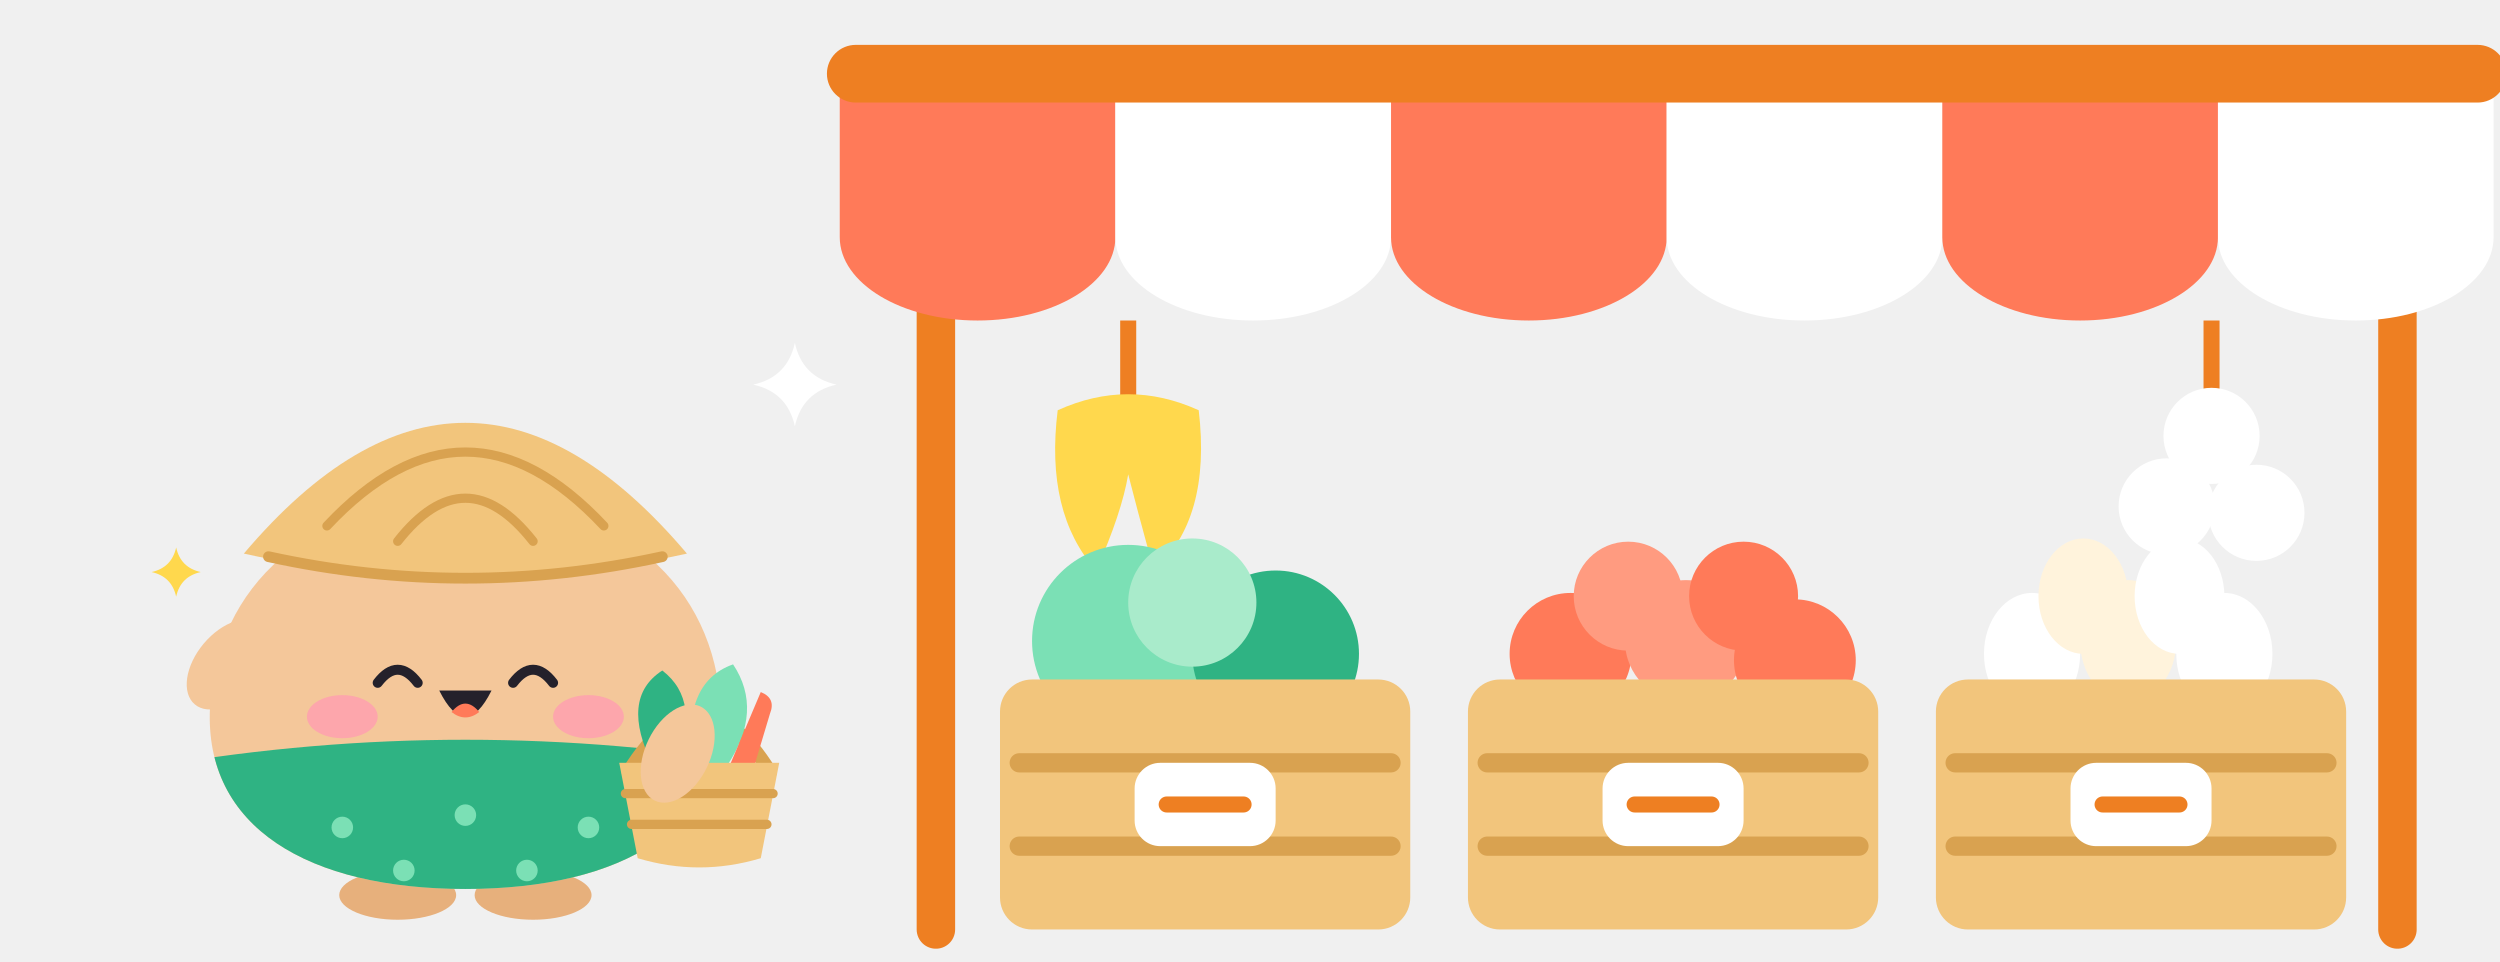
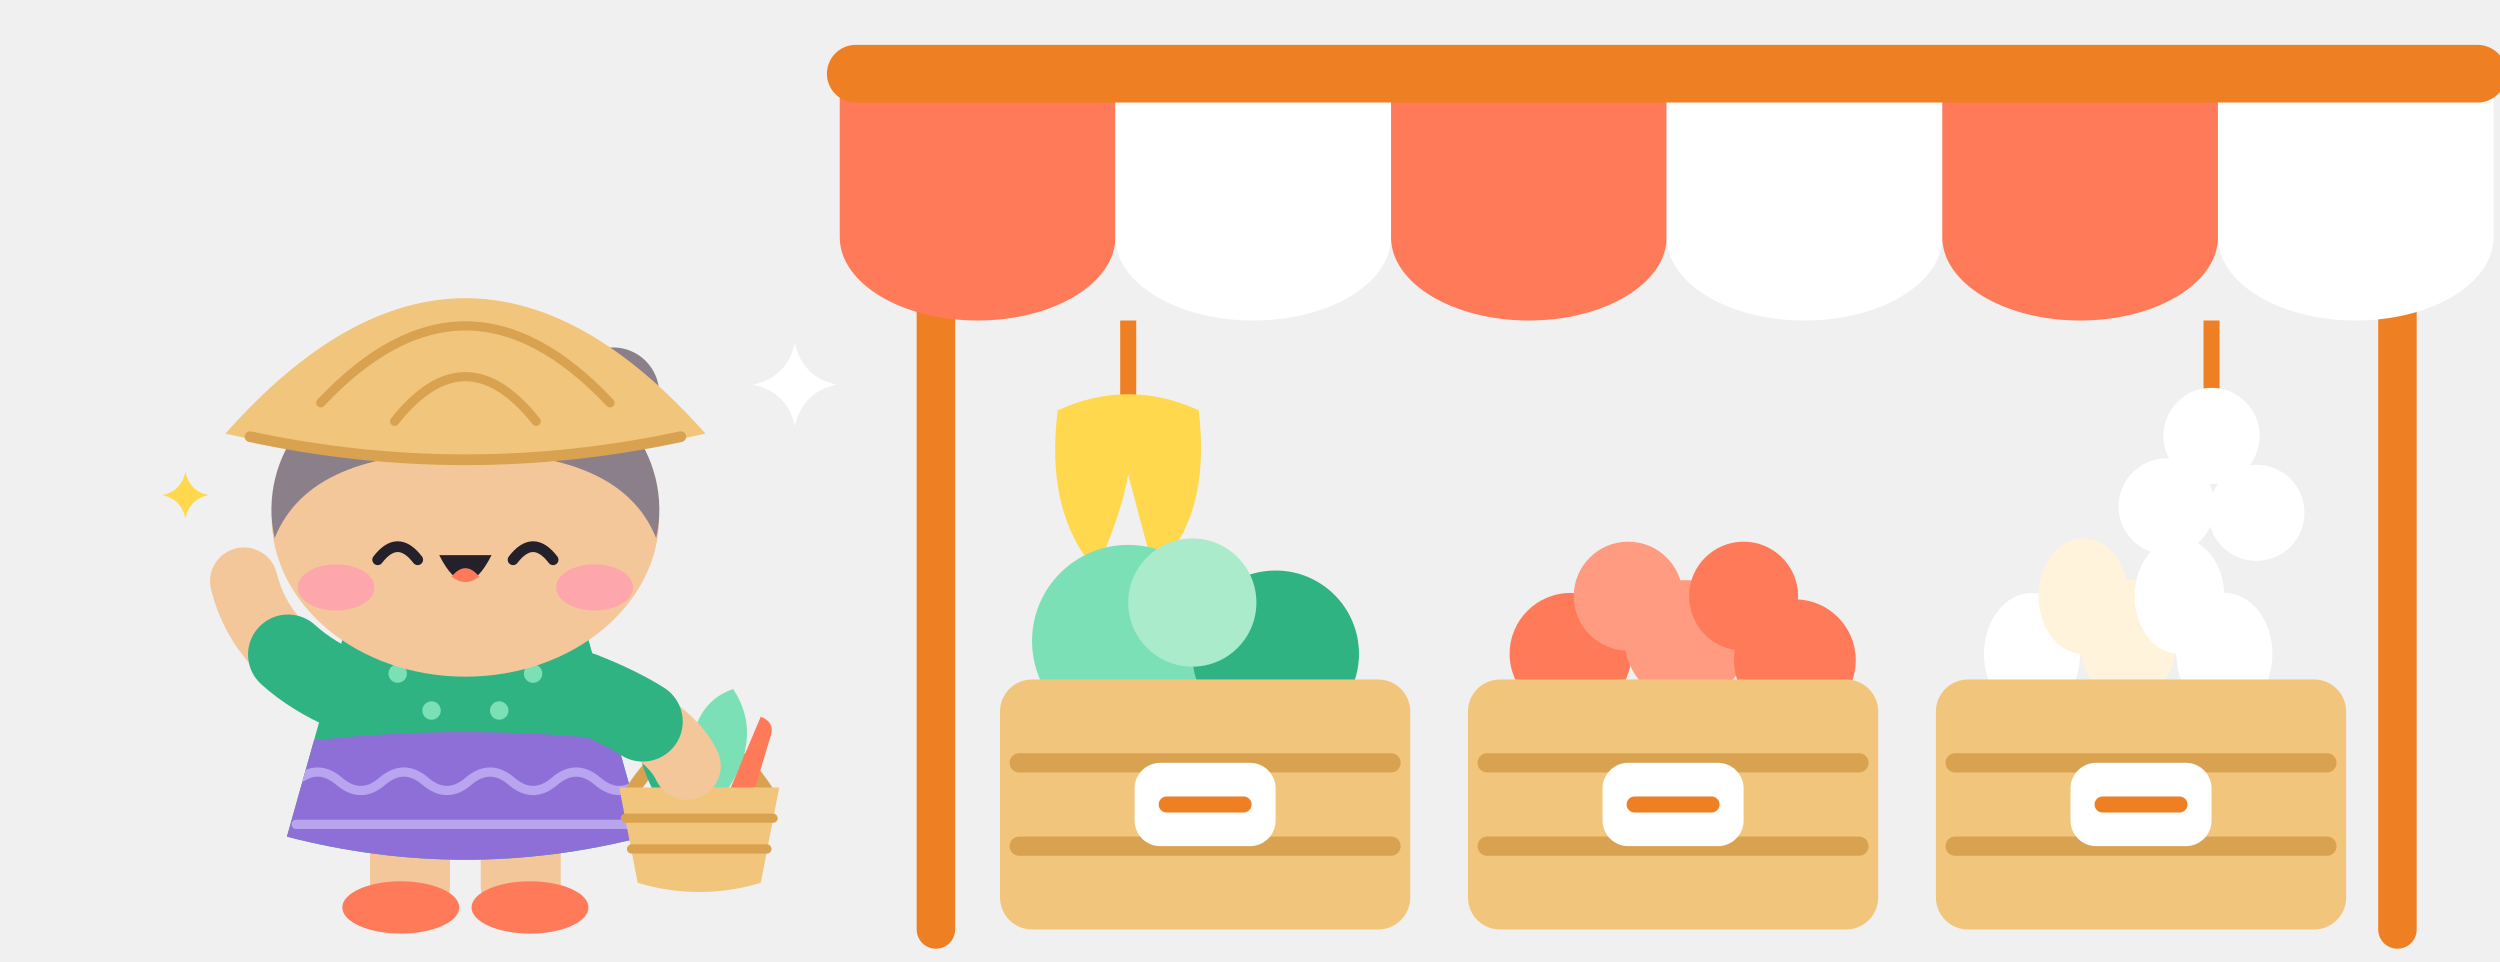
<svg xmlns="http://www.w3.org/2000/svg" viewBox="0 0 780 300" width="780" height="300">
  <path d="M292 60 v230 M748 60 v230" stroke="#EE7F22" stroke-width="12" stroke-linecap="round" />
  <path d="M262 22 h86 v52 a43 26 0 0 1 -86 0 z" fill="#FF7A59" />
  <path d="M348 22 h86 v52 a43 26 0 0 1 -86 0 z" fill="#FFFFFF" />
  <path d="M434 22 h86 v52 a43 26 0 0 1 -86 0 z" fill="#FF7A59" />
  <path d="M520 22 h86 v52 a43 26 0 0 1 -86 0 z" fill="#FFFFFF" />
  <path d="M606 22 h86 v52 a43 26 0 0 1 -86 0 z" fill="#FF7A59" />
  <path d="M692 22 h86 v52 a43 26 0 0 1 -86 0 z" fill="#FFFFFF" />
  <rect x="258" y="14" width="524" height="18" rx="9" fill="#EE7F22" />
  <path d="M352 100 v26" stroke="#EE7F22" stroke-width="5" />
  <path d="M330 128 q22 -10 44 0 q4 34 -14 50 q-6 -22 -8 -30 q-2 12 -10 30 q-16 -18 -12 -50 z" fill="#FFD84D" />
  <path d="M690 100 v22" stroke="#EE7F22" stroke-width="5" />
  <circle cx="690" cy="136" r="15" fill="#FFFFFF" />
  <circle cx="676" cy="158" r="15" fill="#FFFFFF" />
  <circle cx="704" cy="160" r="15" fill="#FFFFFF" />
  <circle cx="352" cy="200" r="30" fill="#7BE0B5" />
  <circle cx="398" cy="204" r="26" fill="#2FB383" />
  <circle cx="372" cy="188" r="20" fill="#A9EBCB" />
  <rect x="312" y="212" width="128" height="78" rx="10" fill="#F2C57C" />
  <path d="M318 238 h116 M318 264 h116" stroke="#D9A250" stroke-width="6" stroke-linecap="round" />
  <circle cx="490" cy="204" r="19" fill="#FF7A59" />
  <circle cx="526" cy="200" r="19" fill="#FF9B80" />
  <circle cx="560" cy="206" r="19" fill="#FF7A59" />
  <circle cx="508" cy="186" r="17" fill="#FF9B80" />
  <circle cx="544" cy="186" r="17" fill="#FF7A59" />
  <rect x="458" y="212" width="128" height="78" rx="10" fill="#F2C57C" />
  <path d="M464 238 h116 M464 264 h116" stroke="#D9A250" stroke-width="6" stroke-linecap="round" />
  <ellipse cx="634" cy="204" rx="15" ry="19" fill="#FFFFFF" />
  <ellipse cx="664" cy="200" rx="15" ry="19" fill="#FFF3DC" />
  <ellipse cx="694" cy="204" rx="15" ry="19" fill="#FFFFFF" />
  <ellipse cx="650" cy="186" rx="14" ry="18" fill="#FFF3DC" />
  <ellipse cx="680" cy="186" rx="14" ry="18" fill="#FFFFFF" />
  <rect x="604" y="212" width="128" height="78" rx="10" fill="#F2C57C" />
  <path d="M610 238 h116 M610 264 h116" stroke="#D9A250" stroke-width="6" stroke-linecap="round" />
  <rect x="354" y="238" width="44" height="26" rx="8" fill="#FFFFFF" />
  <path d="M364 251 h24" stroke="#EE7F22" stroke-width="5" stroke-linecap="round" />
  <rect x="500" y="238" width="44" height="26" rx="8" fill="#FFFFFF" />
  <path d="M510 251 h24" stroke="#EE7F22" stroke-width="5" stroke-linecap="round" />
  <rect x="646" y="238" width="44" height="26" rx="8" fill="#FFFFFF" />
  <path d="M656 251 h24" stroke="#EE7F22" stroke-width="5" stroke-linecap="round" />
  <g transform="translate(30 70) scale(0.48)">
-     <ellipse cx="196" cy="436" rx="38" ry="16" fill="#E7B07C" />
-     <ellipse cx="284" cy="436" rx="38" ry="16" fill="#E7B07C" />
-     <ellipse cx="86" cy="286" rx="34" ry="21" fill="#F4C79A" transform="rotate(-50 86 286)" />
-     <path d="M240 178 C342 178 402 236 406 314 C410 392 342 432 240 432 C138 432 70 392 74 314 C78 236 138 178 240 178 Z" fill="#F4C79A" />
-     <clipPath id="b2">
-       <path d="M240 178 C342 178 402 236 406 314 C410 392 342 432 240 432 C138 432 70 392 74 314 C78 236 138 178 240 178 Z" />
+     <path d="M204 392 V430 M276 392 V430" stroke="#F4C79A" stroke-width="52" stroke-linecap="round" />
+     <ellipse cx="198" cy="444" rx="38" ry="17" fill="#FF7A59" />
+     <ellipse cx="282" cy="444" rx="38" ry="17" fill="#FF7A59" />
+     <path d="M164 304 Q108.0 280.0 96 232" stroke="#F4C79A" stroke-width="44" stroke-linecap="round" fill="none" />
+     <path d="M164 304 Q140.48 293.92 124.722 279.606" stroke="#2FB383" stroke-width="52" stroke-linecap="round" fill="none" />
+     <clipPath id="c34295">
+       <path d="M160 270 Q240 246 320 270 L356 398 Q240 428 124 398 Z" />
    </clipPath>
-     <g clip-path="url(#b2)">
-       <path d="M40 352 Q240 318 440 352 L440 470 L40 470 Z" fill="#2FB383" />
-       <circle cx="160" cy="392" r="7" fill="#7BE0B5" />
-       <circle cx="240" cy="384" r="7" fill="#7BE0B5" />
-       <circle cx="320" cy="392" r="7" fill="#7BE0B5" />
-       <circle cx="200" cy="420" r="7" fill="#7BE0B5" />
-       <circle cx="280" cy="420" r="7" fill="#7BE0B5" />
+     <path d="M160 270 Q240 246 320 270 L356 398 Q240 428 124 398 Z" fill="#2FB383" />
+     <g clip-path="url(#c34295)">
+       <circle cx="196" cy="292" r="6" fill="#7BE0B5" />
+       <circle cx="240" cy="284" r="6" fill="#7BE0B5" />
+       <circle cx="284" cy="292" r="6" fill="#7BE0B5" />
+       <circle cx="218" cy="316" r="6" fill="#7BE0B5" />
+       <circle cx="262" cy="316" r="6" fill="#7BE0B5" />
+       <path d="M120 338 Q240 322 360 338 V430 H120 Z" fill="#8E6FD8" />
+       <path d="M130 362 q14 -12 28 0 t28 0 t28 0 t28 0 t28 0 t28 0 t28 0 t28 0 M130 390 h230" stroke="#B9A4F0" stroke-width="6" fill="none" stroke-linecap="round" />
    </g>
-     <path d="M96 214 Q240 44 384 214 Q240 246 96 214 Z" fill="#F2C57C" />
-     <path d="M150 196 Q240 100 330 196 M196 206 Q240 150 284 206" stroke="#D9A250" stroke-width="6" fill="none" stroke-linecap="round" />
-     <path d="M112 216 Q240 244 368 216" stroke="#D9A250" stroke-width="7" fill="none" stroke-linecap="round" />
-     <g transform="translate(0 32)">
-       <ellipse cx="160" cy="288" rx="23" ry="14" fill="#FF9DB0" opacity="0.8" />
-       <ellipse cx="320" cy="288" rx="23" ry="14" fill="#FF9DB0" opacity="0.8" />
-       <path d="M183 266 q13 -17 26 0 M271 266 q13 -17 26 0" stroke="#24212B" stroke-width="6.5" stroke-linecap="round" fill="none" />
-       <path d="M223 271 q17 34 34 0 z" fill="#24212B" />
-       <path d="M231 285 q9 7 18 0 q-9 -11 -18 0 z" fill="#FF7A59" />
+     <ellipse cx="240" cy="190" rx="126" ry="104" fill="#F4C79A" />
+     <circle cx="336" cy="110" r="30" fill="#8B8089" />
+     <path d="M116 204 C104 150 146 100 196 98 L284 98 C334 100 376 150 364 204 C348 164 304 148 240 148 C176 148 132 164 116 204 Z" fill="#8B8089" />
+     <path d="M84 136 Q240 -40 396 136 Q240 172 84 136 Z" fill="#F2C57C" />
+     <path d="M146 116 Q240 16 334 116 M194 128 Q240 70 286 128" stroke="#D9A250" stroke-width="6" fill="none" stroke-linecap="round" />
+     <path d="M100 138 Q240 168 380 138" stroke="#D9A250" stroke-width="7" fill="none" stroke-linecap="round" />
+     <g transform="translate(0 -48)">
+       <ellipse cx="156" cy="284" rx="25" ry="15" fill="#FF9DB0" opacity="0.8" />
+       <ellipse cx="324" cy="284" rx="25" ry="15" fill="#FF9DB0" opacity="0.8" />
+       <path d="M183 266 q13 -17 26 0 M271 266 q13 -17 26 0" stroke="#24212B" stroke-width="7" stroke-linecap="round" fill="none" />
+       <path d="M223 263 q17 34 34 0 z" fill="#24212B" />
+       <path d="M231 277 q9 7 18 0 q-9 -11 -18 0 z" fill="#FF7A59" />
    </g>
-     <path d="M52 210 q2.88 13.12 16 16 q-13.12 2.88 -16 16 q-2.88 -13.12 -16 -16 q13.12 -2.88 16 -16 z" fill="#FFD84D" />
-     <path d="M346 356 q46 -74 92 0" stroke="#D9A250" stroke-width="9" fill="none" stroke-linecap="round" />
-     <path d="M362 352 q-22 -44 6 -62 q26 20 8 62 z" fill="#2FB383" />
-     <path d="M388 352 q-8 -54 26 -66 q20 30 -4 66 z" fill="#7BE0B5" />
-     <path d="M410 356 l22 -52 q10 4 6 14 l-12 40 z" fill="#FF7A59" />
-     <path d="M340 350 h104 l-12 62 q-40 12 -80 0 z" fill="#F2C57C" />
-     <path d="M344 370 h96 M348 390 h88" stroke="#D9A250" stroke-width="6" stroke-linecap="round" />
-     <ellipse cx="378" cy="344" rx="34" ry="21" fill="#F4C79A" transform="rotate(-64 378 344)" />
+     <path d="M346 372 q46 -74 92 0" stroke="#D9A250" stroke-width="9" fill="none" stroke-linecap="round" />
+     <path d="M362 368 q-22 -44 6 -62 q26 20 8 62 z" fill="#2FB383" />
+     <path d="M388 368 q-8 -54 26 -66 q20 30 -4 66 z" fill="#7BE0B5" />
+     <path d="M410 372 l22 -52 q10 4 6 14 l-12 40 z" fill="#FF7A59" />
+     <path d="M340 366 h104 l-12 62 q-40 12 -80 0 z" fill="#F2C57C" />
+     <path d="M344 386 h96 M348 406 h88" stroke="#D9A250" stroke-width="6" stroke-linecap="round" />
+     <path d="M316 304 Q372.0 326.0 384 352" stroke="#F4C79A" stroke-width="44" stroke-linecap="round" fill="none" />
+     <path d="M316 304 Q339.52 313.24 355.278 323.186" stroke="#2FB383" stroke-width="52" stroke-linecap="round" fill="none" />
+     <path d="M58 161 q2.7 12.3 15 15 q-12.3 2.7 -15 15 q-2.7 -12.3 -15 -15 q12.3 -2.7 15 -15 z" fill="#FFD84D" />
  </g>
  <path d="M248 107 q2.34 10.66 13 13 q-10.66 2.34 -13 13 q-2.34 -10.66 -13 -13 q10.66 -2.34 13 -13 z" fill="#FFFFFF" />
</svg>
